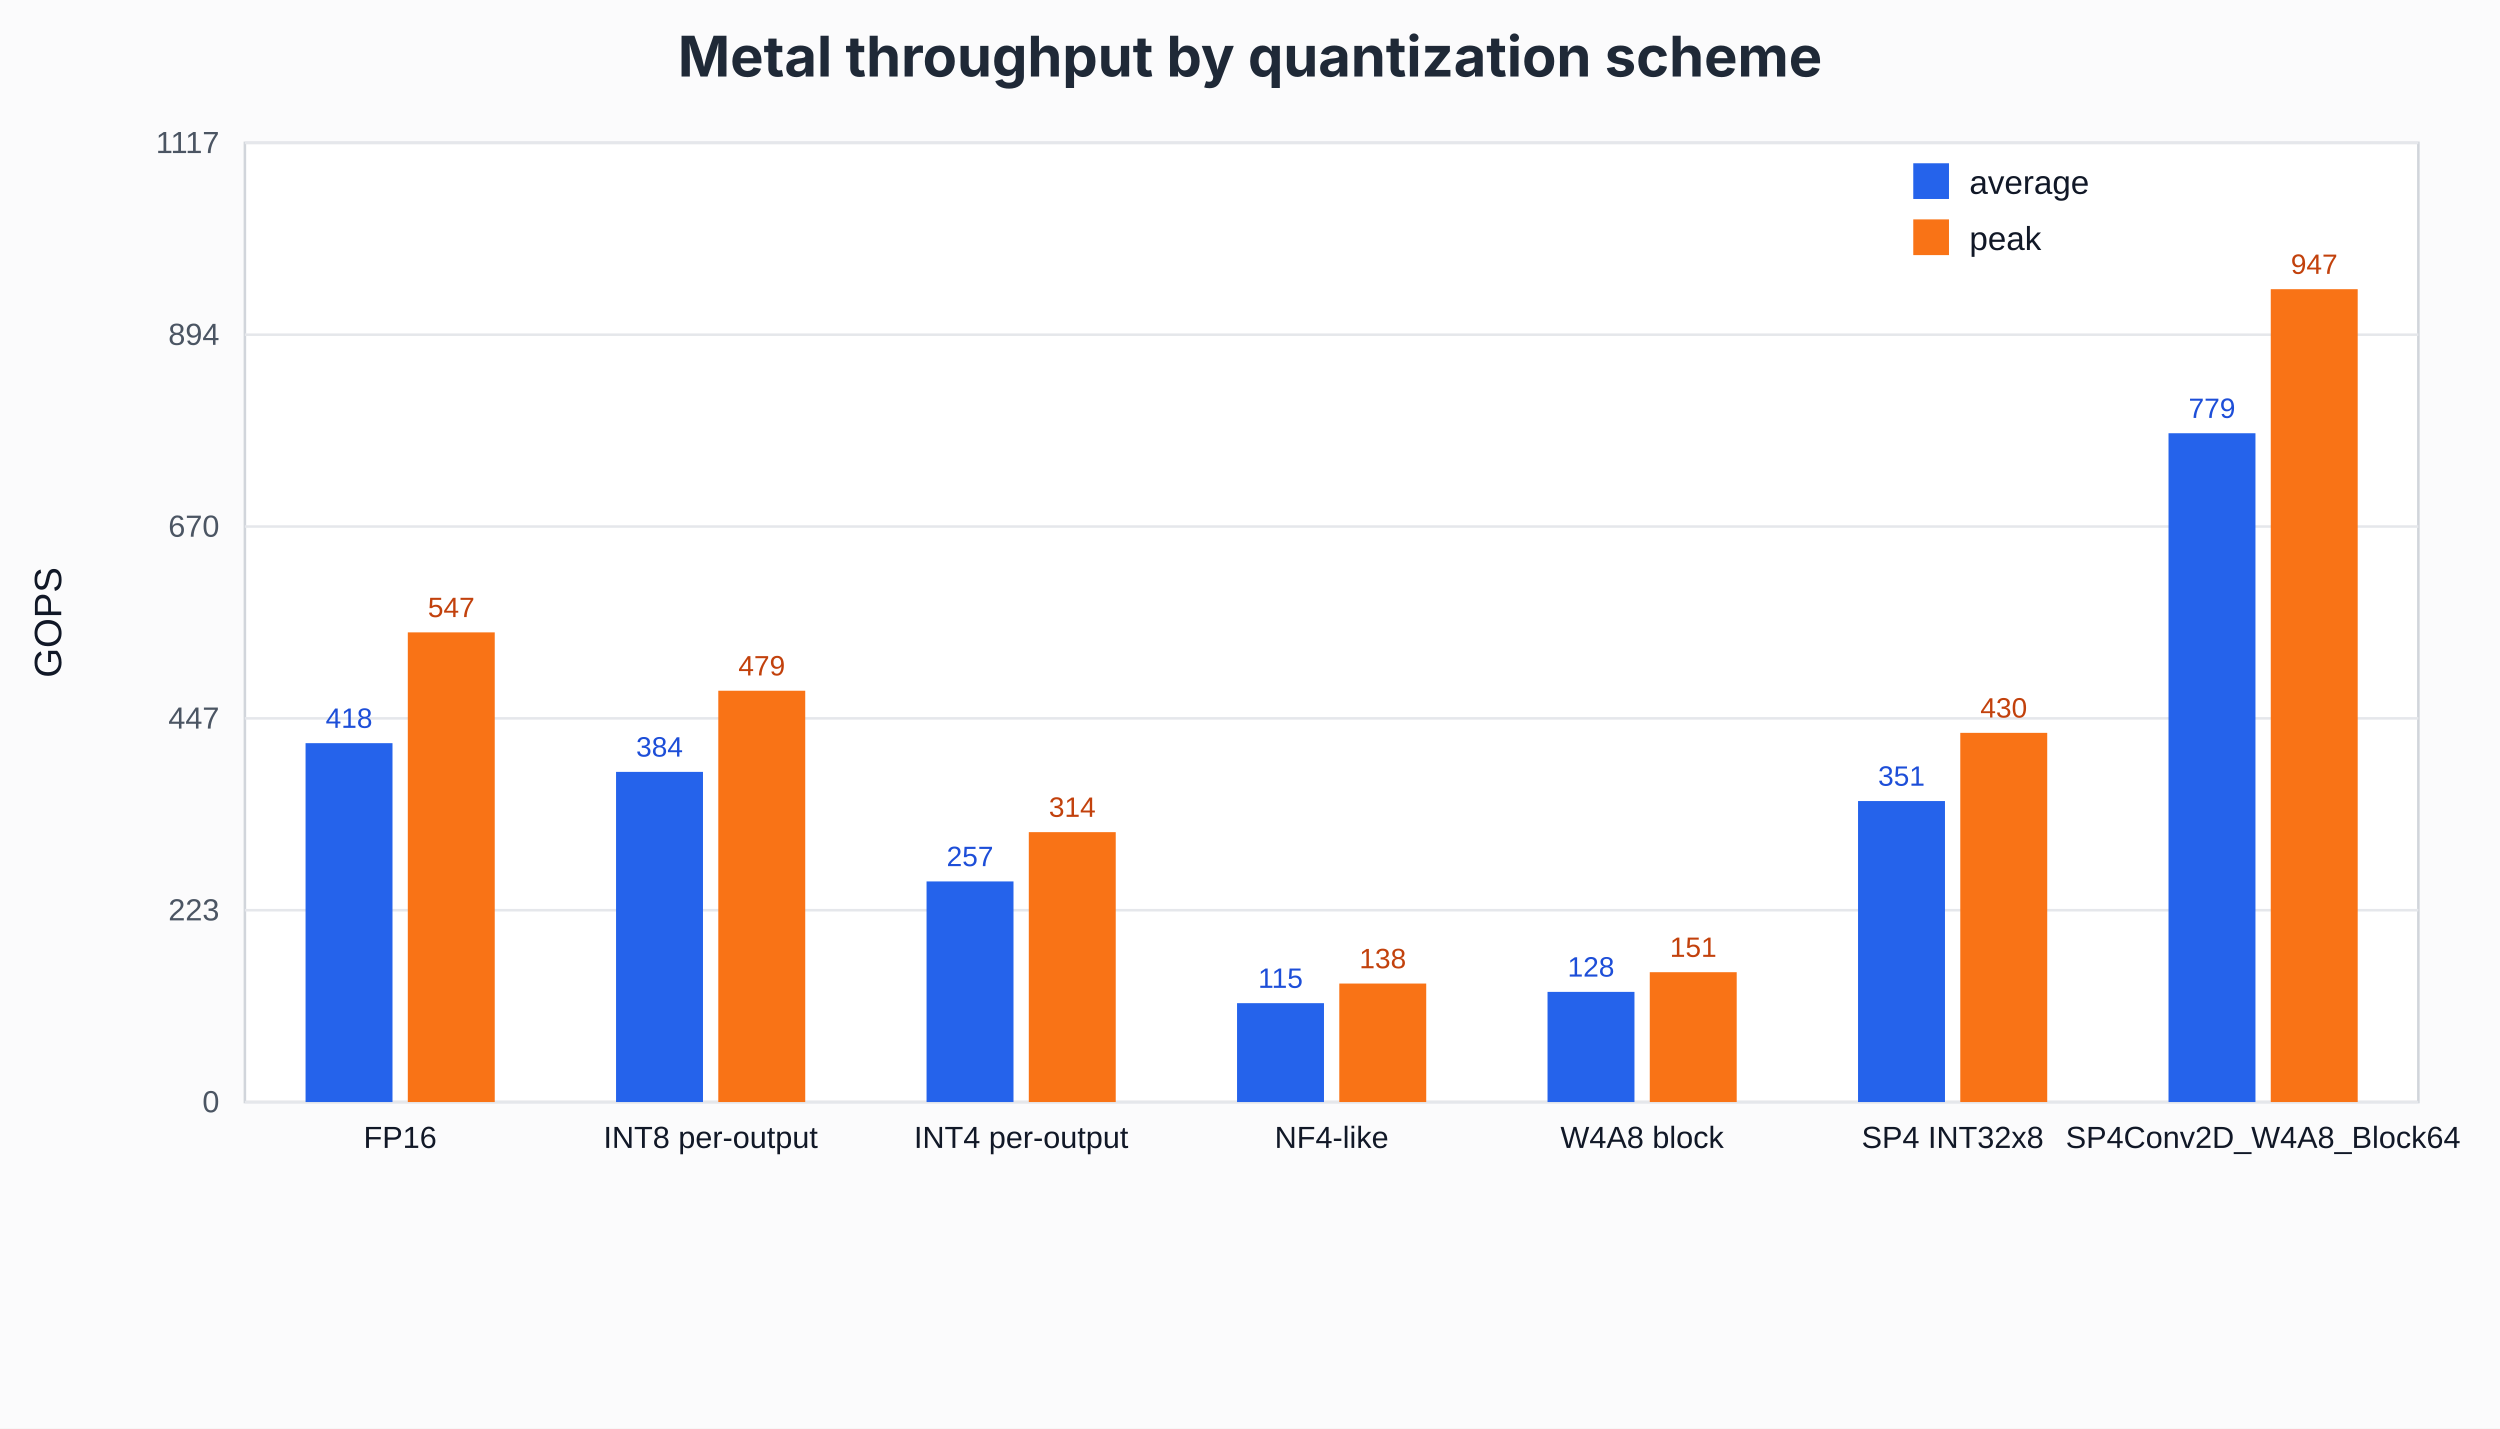
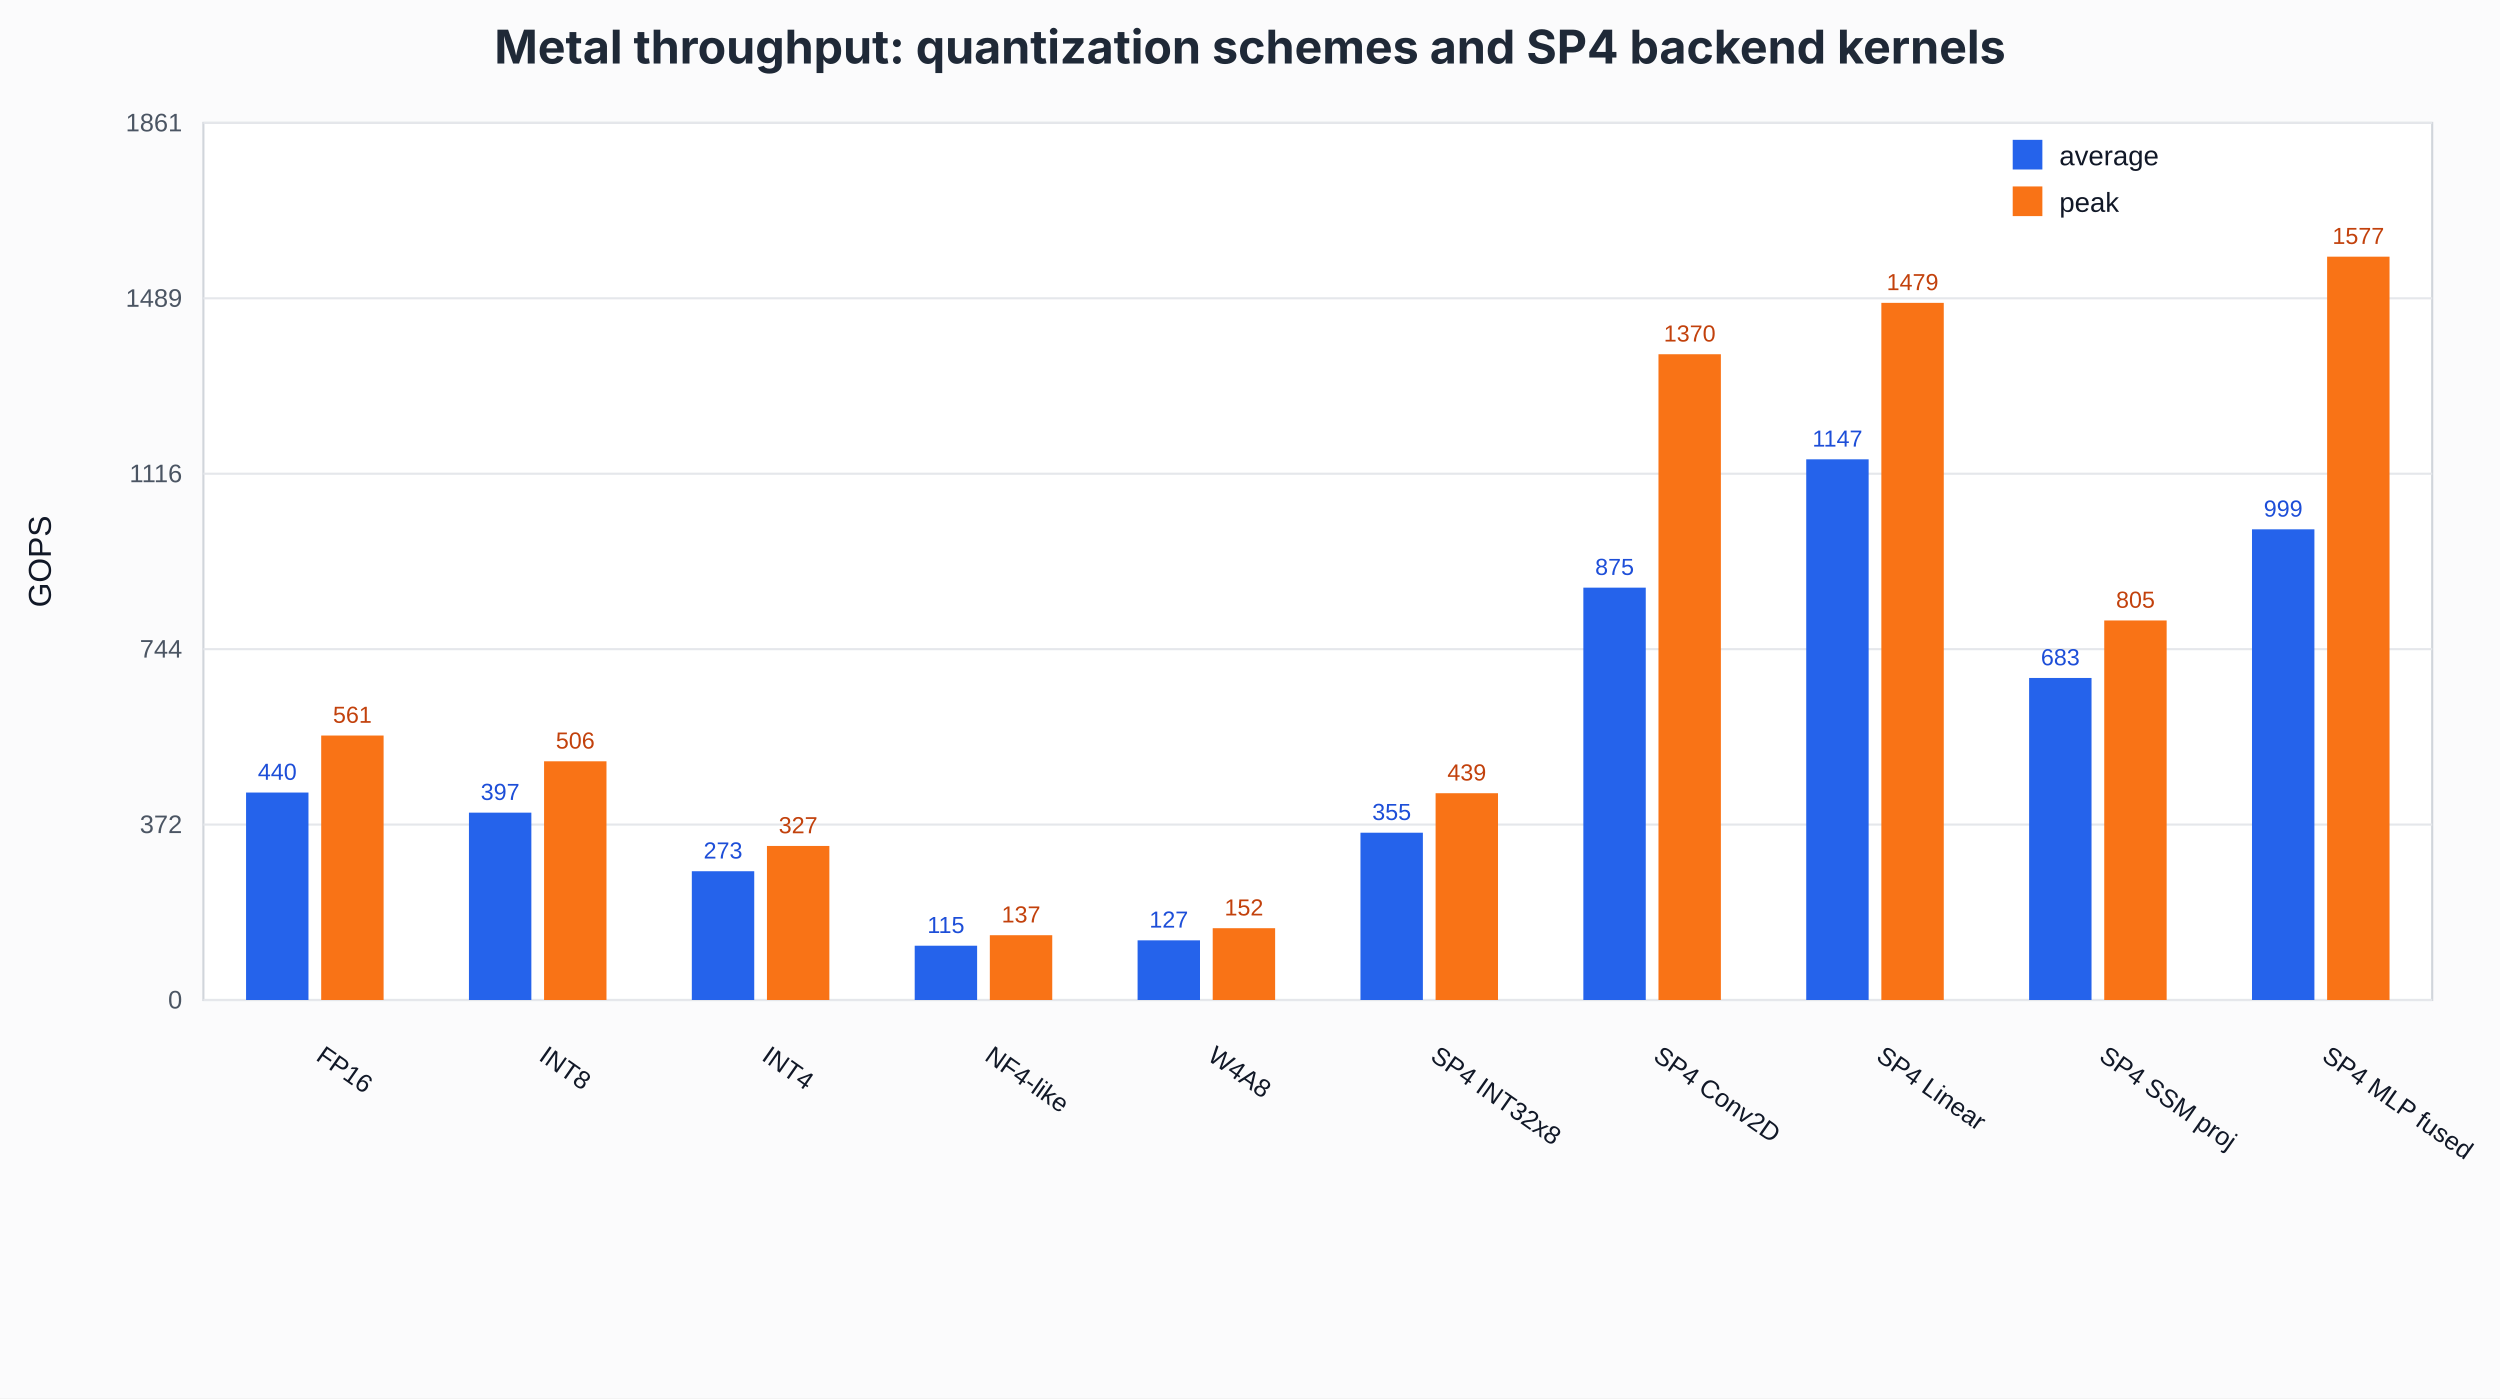
- <svg xmlns="http://www.w3.org/2000/svg" width="980" height="560" viewBox="0 0 980 560">
+ <svg xmlns="http://www.w3.org/2000/svg" width="1180" height="660" viewBox="0 0 1180 660">
  <rect width="100%" height="100%" fill="#fbfbfc" />
-   <text x="490" y="30" text-anchor="middle" font-family="Inter,Arial" font-size="22" font-weight="700" fill="#1f2937">Metal throughput by quantization scheme</text>
-   <rect x="96" y="56" width="852" height="376" fill="#fff" stroke="#d1d5db" />
-   <line x1="96" y1="56.00" x2="948" y2="56.00" stroke="#e5e7eb" />
-   <text x="86" y="60.00" text-anchor="end" font-family="Arial" font-size="12" fill="#4b5563">1117</text>
-   <line x1="96" y1="131.20" x2="948" y2="131.20" stroke="#e5e7eb" />
-   <text x="86" y="135.20" text-anchor="end" font-family="Arial" font-size="12" fill="#4b5563">894</text>
-   <line x1="96" y1="206.40" x2="948" y2="206.40" stroke="#e5e7eb" />
-   <text x="86" y="210.40" text-anchor="end" font-family="Arial" font-size="12" fill="#4b5563">670</text>
-   <line x1="96" y1="281.60" x2="948" y2="281.60" stroke="#e5e7eb" />
-   <text x="86" y="285.60" text-anchor="end" font-family="Arial" font-size="12" fill="#4b5563">447</text>
-   <line x1="96" y1="356.80" x2="948" y2="356.80" stroke="#e5e7eb" />
-   <text x="86" y="360.80" text-anchor="end" font-family="Arial" font-size="12" fill="#4b5563">223</text>
-   <line x1="96" y1="432.00" x2="948" y2="432.00" stroke="#e5e7eb" />
-   <text x="86" y="436.00" text-anchor="end" font-family="Arial" font-size="12" fill="#4b5563">0</text>
-   <text transform="translate(24 244) rotate(-90)" text-anchor="middle" font-family="Arial" font-size="15" fill="#111827">GOPS</text>
-   <rect x="750" y="64" width="14" height="14" fill="#2563eb" />
-   <text x="772" y="76" font-family="Arial" font-size="13" fill="#111827">average</text>
-   <rect x="750" y="86" width="14" height="14" fill="#f97316" />
-   <text x="772" y="98" font-family="Arial" font-size="13" fill="#111827">peak</text>
-   <rect x="119.78" y="291.32" width="34.08" height="140.68" fill="#2563eb" />
-   <rect x="159.86" y="247.89" width="34.08" height="184.11" fill="#f97316" />
-   <text x="156.86" y="450" text-anchor="middle" font-family="Arial" font-size="12" fill="#111827">FP16</text>
-   <text x="136.82" y="285.32" text-anchor="middle" font-family="Arial" font-size="11" fill="#1d4ed8">418</text>
-   <text x="176.90" y="241.89" text-anchor="middle" font-family="Arial" font-size="11" fill="#c2410c">547</text>
-   <rect x="241.49" y="302.58" width="34.08" height="129.42" fill="#2563eb" />
-   <rect x="281.57" y="270.77" width="34.08" height="161.23" fill="#f97316" />
-   <text x="278.57" y="450" text-anchor="middle" font-family="Arial" font-size="12" fill="#111827">INT8 per-output</text>
-   <text x="258.53" y="296.58" text-anchor="middle" font-family="Arial" font-size="11" fill="#1d4ed8">384</text>
-   <text x="298.61" y="264.77" text-anchor="middle" font-family="Arial" font-size="11" fill="#c2410c">479</text>
-   <rect x="363.21" y="345.52" width="34.08" height="86.48" fill="#2563eb" />
-   <rect x="403.29" y="326.20" width="34.08" height="105.80" fill="#f97316" />
-   <text x="400.29" y="450" text-anchor="middle" font-family="Arial" font-size="12" fill="#111827">INT4 per-output</text>
-   <text x="380.25" y="339.52" text-anchor="middle" font-family="Arial" font-size="11" fill="#1d4ed8">257</text>
-   <text x="420.33" y="320.20" text-anchor="middle" font-family="Arial" font-size="11" fill="#c2410c">314</text>
-   <rect x="484.92" y="393.24" width="34.08" height="38.76" fill="#2563eb" />
-   <rect x="525.00" y="385.55" width="34.08" height="46.45" fill="#f97316" />
-   <text x="522.00" y="450" text-anchor="middle" font-family="Arial" font-size="12" fill="#111827">NF4-like</text>
-   <text x="501.96" y="387.24" text-anchor="middle" font-family="Arial" font-size="11" fill="#1d4ed8">115</text>
-   <text x="542.04" y="379.55" text-anchor="middle" font-family="Arial" font-size="11" fill="#c2410c">138</text>
-   <rect x="606.63" y="388.82" width="34.08" height="43.18" fill="#2563eb" />
-   <rect x="646.71" y="381.10" width="34.08" height="50.90" fill="#f97316" />
-   <text x="643.71" y="450" text-anchor="middle" font-family="Arial" font-size="12" fill="#111827">W4A8 block</text>
-   <text x="623.67" y="382.82" text-anchor="middle" font-family="Arial" font-size="11" fill="#1d4ed8">128</text>
-   <text x="663.75" y="375.10" text-anchor="middle" font-family="Arial" font-size="11" fill="#c2410c">151</text>
-   <rect x="728.35" y="314.01" width="34.08" height="117.99" fill="#2563eb" />
-   <rect x="768.43" y="287.28" width="34.08" height="144.72" fill="#f97316" />
-   <text x="765.43" y="450" text-anchor="middle" font-family="Arial" font-size="12" fill="#111827">SP4 INT32x8</text>
-   <text x="745.39" y="308.01" text-anchor="middle" font-family="Arial" font-size="11" fill="#1d4ed8">351</text>
-   <text x="785.47" y="281.28" text-anchor="middle" font-family="Arial" font-size="11" fill="#c2410c">430</text>
-   <rect x="850.06" y="169.83" width="34.08" height="262.17" fill="#2563eb" />
-   <rect x="890.14" y="113.36" width="34.08" height="318.64" fill="#f97316" />
-   <text x="887.14" y="450" text-anchor="middle" font-family="Arial" font-size="12" fill="#111827">SP4Conv2D_W4A8_Block64</text>
-   <text x="867.10" y="163.83" text-anchor="middle" font-family="Arial" font-size="11" fill="#1d4ed8">779</text>
-   <text x="907.18" y="107.36" text-anchor="middle" font-family="Arial" font-size="11" fill="#c2410c">947</text>
+   <text x="590" y="30" text-anchor="middle" font-family="Inter,Arial" font-size="22" font-weight="700" fill="#1f2937">Metal throughput: quantization schemes and SP4 backend kernels</text>
+   <rect x="96" y="58" width="1052" height="414" fill="#fff" stroke="#d1d5db" />
+   <line x1="96" y1="58.00" x2="1148" y2="58.00" stroke="#e5e7eb" />
+   <text x="86" y="62.00" text-anchor="end" font-family="Arial" font-size="12" fill="#4b5563">1861</text>
+   <line x1="96" y1="140.80" x2="1148" y2="140.80" stroke="#e5e7eb" />
+   <text x="86" y="144.80" text-anchor="end" font-family="Arial" font-size="12" fill="#4b5563">1489</text>
+   <line x1="96" y1="223.60" x2="1148" y2="223.60" stroke="#e5e7eb" />
+   <text x="86" y="227.60" text-anchor="end" font-family="Arial" font-size="12" fill="#4b5563">1116</text>
+   <line x1="96" y1="306.40" x2="1148" y2="306.40" stroke="#e5e7eb" />
+   <text x="86" y="310.40" text-anchor="end" font-family="Arial" font-size="12" fill="#4b5563">744</text>
+   <line x1="96" y1="389.20" x2="1148" y2="389.20" stroke="#e5e7eb" />
+   <text x="86" y="393.20" text-anchor="end" font-family="Arial" font-size="12" fill="#4b5563">372</text>
+   <line x1="96" y1="472.00" x2="1148" y2="472.00" stroke="#e5e7eb" />
+   <text x="86" y="476.00" text-anchor="end" font-family="Arial" font-size="12" fill="#4b5563">0</text>
+   <text transform="translate(24 265) rotate(-90)" text-anchor="middle" font-family="Arial" font-size="15" fill="#111827">GOPS</text>
+   <rect x="950" y="66" width="14" height="14" fill="#2563eb" />
+   <text x="972" y="78" font-family="Arial" font-size="13" fill="#111827">average</text>
+   <rect x="950" y="88" width="14" height="14" fill="#f97316" />
+   <text x="972" y="100" font-family="Arial" font-size="13" fill="#111827">peak</text>
+   <rect x="116.14" y="374.08" width="29.46" height="97.92" fill="#2563eb" />
+   <rect x="151.60" y="347.17" width="29.46" height="124.83" fill="#f97316" />
+   <text transform="translate(148.60 500) rotate(35)" text-anchor="start" font-family="Arial" font-size="12" fill="#111827">FP16</text>
+   <text x="130.87" y="368.08" text-anchor="middle" font-family="Arial" font-size="11" fill="#1d4ed8">440</text>
+   <text x="166.33" y="341.17" text-anchor="middle" font-family="Arial" font-size="11" fill="#c2410c">561</text>
+   <rect x="221.34" y="383.57" width="29.46" height="88.43" fill="#2563eb" />
+   <rect x="256.80" y="359.33" width="29.46" height="112.67" fill="#f97316" />
+   <text transform="translate(253.80 500) rotate(35)" text-anchor="start" font-family="Arial" font-size="12" fill="#111827">INT8</text>
+   <text x="236.07" y="377.57" text-anchor="middle" font-family="Arial" font-size="11" fill="#1d4ed8">397</text>
+   <text x="271.53" y="353.33" text-anchor="middle" font-family="Arial" font-size="11" fill="#c2410c">506</text>
+   <rect x="326.54" y="411.22" width="29.46" height="60.78" fill="#2563eb" />
+   <rect x="362.00" y="399.29" width="29.46" height="72.71" fill="#f97316" />
+   <text transform="translate(359.00 500) rotate(35)" text-anchor="start" font-family="Arial" font-size="12" fill="#111827">INT4</text>
+   <text x="341.27" y="405.22" text-anchor="middle" font-family="Arial" font-size="11" fill="#1d4ed8">273</text>
+   <text x="376.73" y="393.29" text-anchor="middle" font-family="Arial" font-size="11" fill="#c2410c">327</text>
+   <rect x="431.74" y="446.38" width="29.46" height="25.62" fill="#2563eb" />
+   <rect x="467.20" y="441.42" width="29.46" height="30.58" fill="#f97316" />
+   <text transform="translate(464.20 500) rotate(35)" text-anchor="start" font-family="Arial" font-size="12" fill="#111827">NF4-like</text>
+   <text x="446.47" y="440.38" text-anchor="middle" font-family="Arial" font-size="11" fill="#1d4ed8">115</text>
+   <text x="481.93" y="435.42" text-anchor="middle" font-family="Arial" font-size="11" fill="#c2410c">137</text>
+   <rect x="536.94" y="443.84" width="29.46" height="28.16" fill="#2563eb" />
+   <rect x="572.40" y="438.11" width="29.46" height="33.89" fill="#f97316" />
+   <text transform="translate(569.40 500) rotate(35)" text-anchor="start" font-family="Arial" font-size="12" fill="#111827">W4A8</text>
+   <text x="551.67" y="437.84" text-anchor="middle" font-family="Arial" font-size="11" fill="#1d4ed8">127</text>
+   <text x="587.13" y="432.11" text-anchor="middle" font-family="Arial" font-size="11" fill="#c2410c">152</text>
+   <rect x="642.14" y="393.04" width="29.46" height="78.96" fill="#2563eb" />
+   <rect x="677.60" y="374.40" width="29.46" height="97.60" fill="#f97316" />
+   <text transform="translate(674.60 500) rotate(35)" text-anchor="start" font-family="Arial" font-size="12" fill="#111827">SP4 INT32x8</text>
+   <text x="656.87" y="387.04" text-anchor="middle" font-family="Arial" font-size="11" fill="#1d4ed8">355</text>
+   <text x="692.33" y="368.40" text-anchor="middle" font-family="Arial" font-size="11" fill="#c2410c">439</text>
+   <rect x="747.34" y="277.37" width="29.46" height="194.63" fill="#2563eb" />
+   <rect x="782.80" y="167.20" width="29.46" height="304.80" fill="#f97316" />
+   <text transform="translate(779.80 500) rotate(35)" text-anchor="start" font-family="Arial" font-size="12" fill="#111827">SP4 Conv2D</text>
+   <text x="762.07" y="271.37" text-anchor="middle" font-family="Arial" font-size="11" fill="#1d4ed8">875</text>
+   <text x="797.53" y="161.20" text-anchor="middle" font-family="Arial" font-size="11" fill="#c2410c">1370</text>
+   <rect x="852.54" y="216.80" width="29.46" height="255.20" fill="#2563eb" />
+   <rect x="888.00" y="142.95" width="29.46" height="329.05" fill="#f97316" />
+   <text transform="translate(885.00 500) rotate(35)" text-anchor="start" font-family="Arial" font-size="12" fill="#111827">SP4 Linear</text>
+   <text x="867.27" y="210.80" text-anchor="middle" font-family="Arial" font-size="11" fill="#1d4ed8">1147</text>
+   <text x="902.73" y="136.95" text-anchor="middle" font-family="Arial" font-size="11" fill="#c2410c">1479</text>
+   <rect x="957.74" y="320.00" width="29.46" height="152.00" fill="#2563eb" />
+   <rect x="993.20" y="292.86" width="29.46" height="179.14" fill="#f97316" />
+   <text transform="translate(990.20 500) rotate(35)" text-anchor="start" font-family="Arial" font-size="12" fill="#111827">SP4 SSM proj</text>
+   <text x="972.47" y="314.00" text-anchor="middle" font-family="Arial" font-size="11" fill="#1d4ed8">683</text>
+   <text x="1007.93" y="286.86" text-anchor="middle" font-family="Arial" font-size="11" fill="#c2410c">805</text>
+   <rect x="1062.94" y="249.84" width="29.46" height="222.16" fill="#2563eb" />
+   <rect x="1098.40" y="121.15" width="29.46" height="350.85" fill="#f97316" />
+   <text transform="translate(1095.40 500) rotate(35)" text-anchor="start" font-family="Arial" font-size="12" fill="#111827">SP4 MLP fused</text>
+   <text x="1077.67" y="243.84" text-anchor="middle" font-family="Arial" font-size="11" fill="#1d4ed8">999</text>
+   <text x="1113.13" y="115.15" text-anchor="middle" font-family="Arial" font-size="11" fill="#c2410c">1577</text>
</svg>
